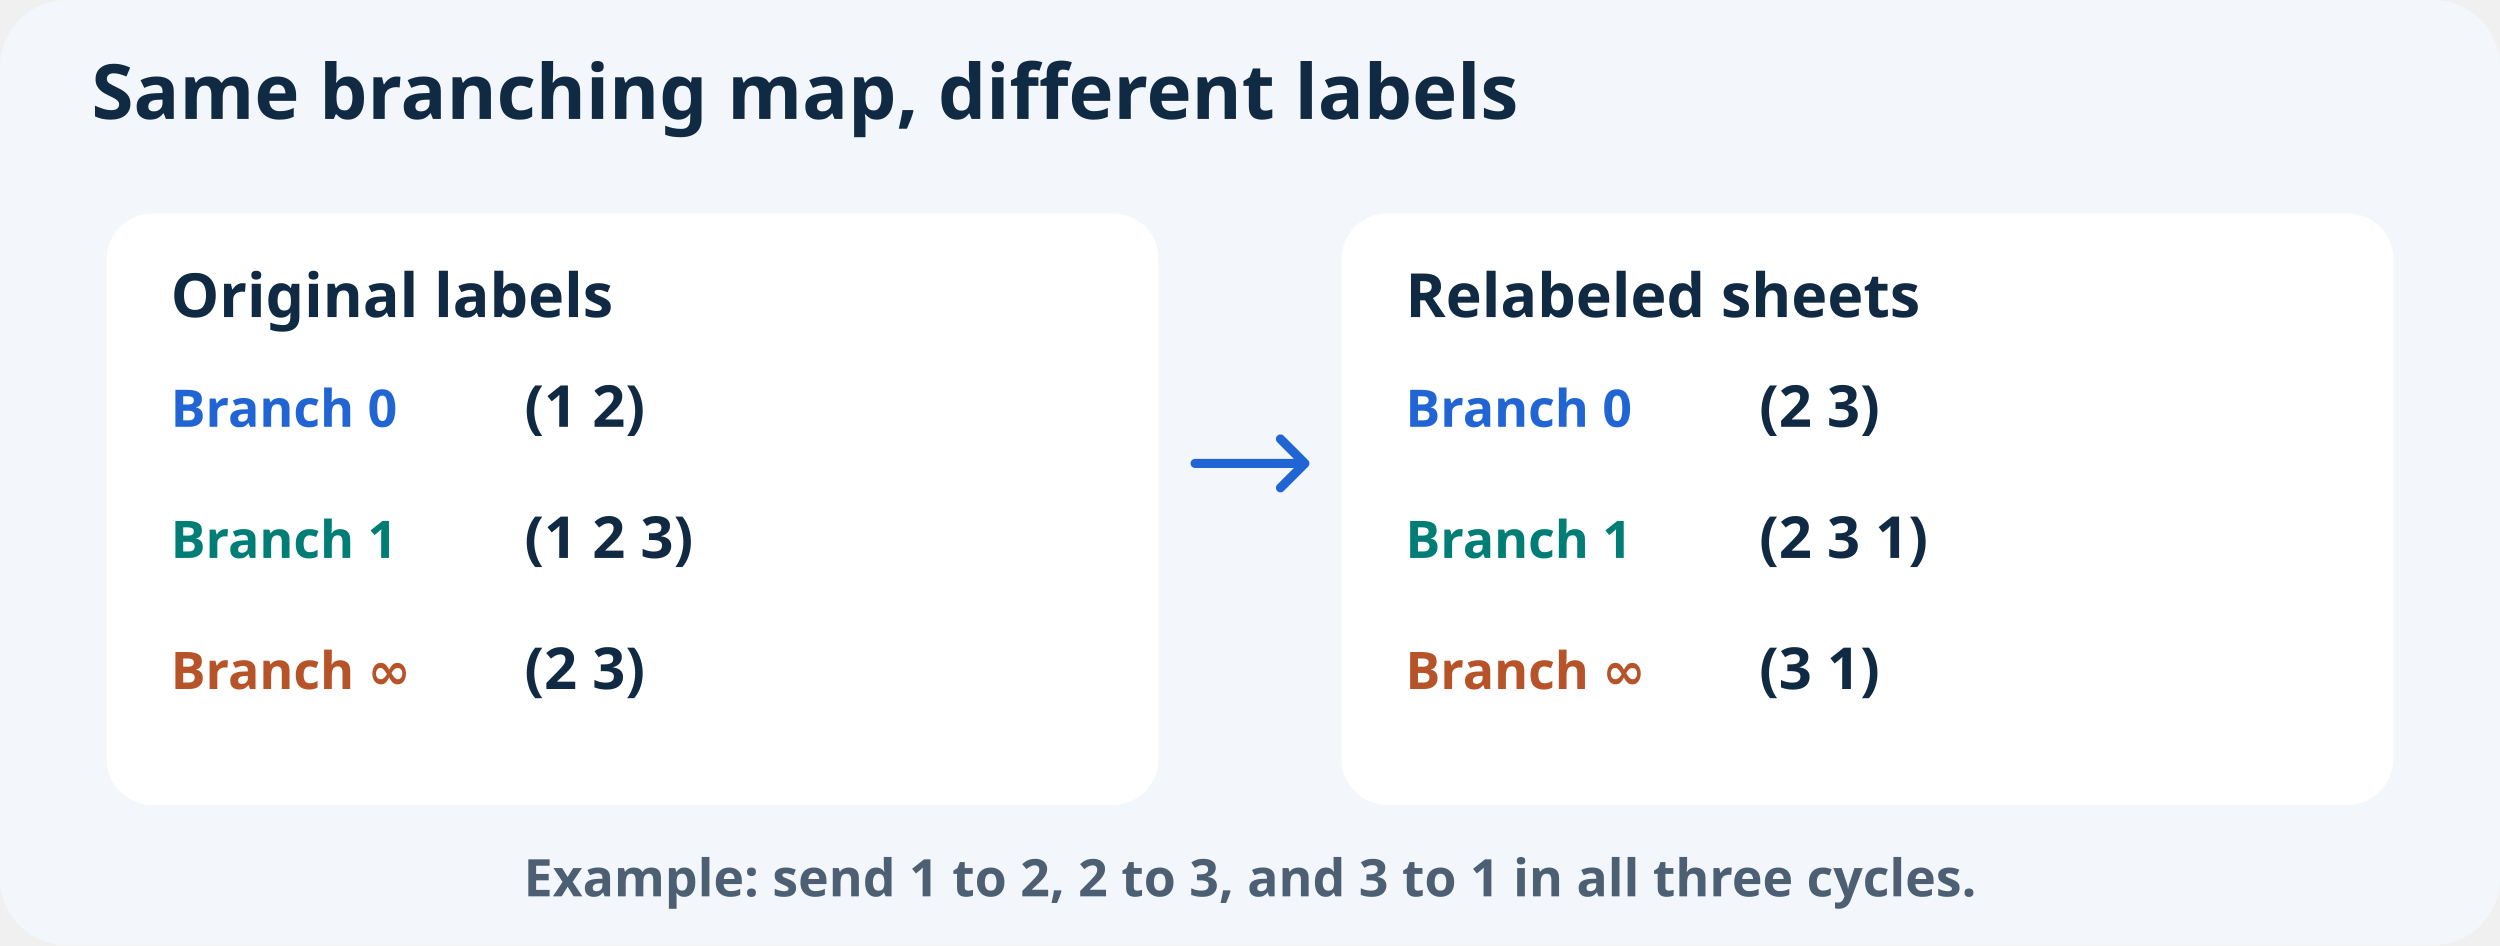
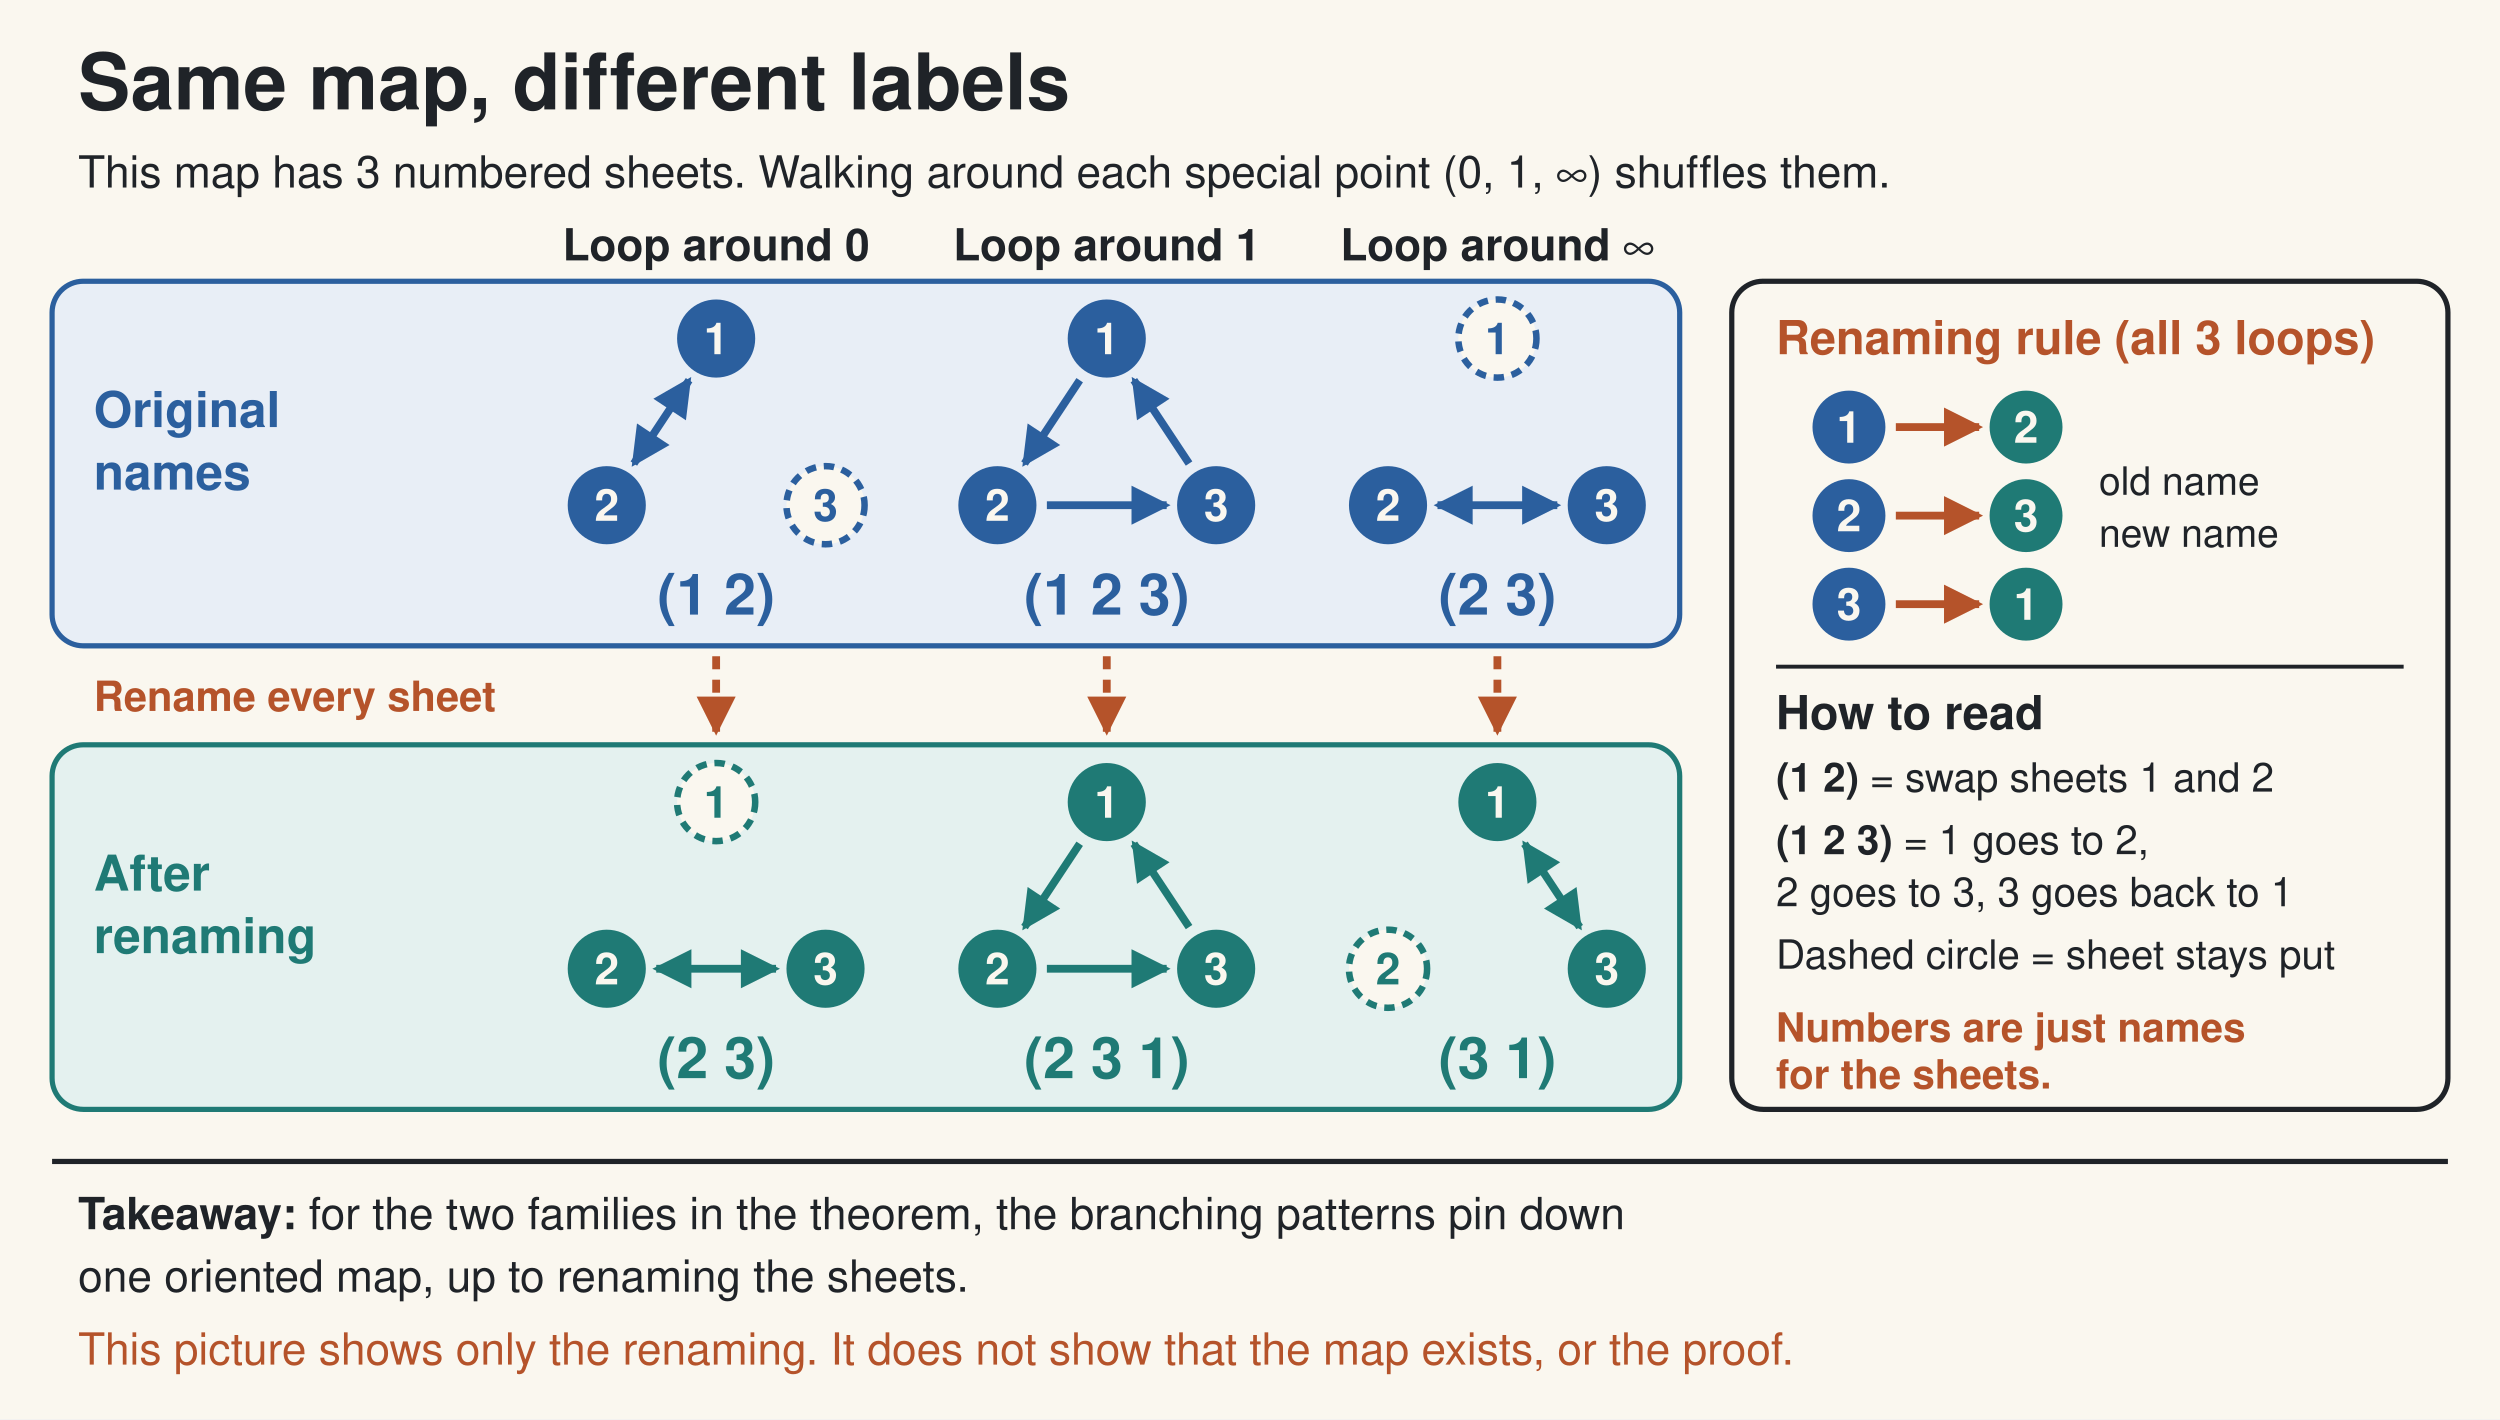
- <svg xmlns="http://www.w3.org/2000/svg" viewBox="0 0 820 310" role="img" aria-labelledby="title desc">
-   <rect width="820" height="310" rx="22" fill="#f3f7fc" />
-   <g font-family="system-ui,sans-serif">
-     <text x="30" y="39" fill="#112a43" font-size="25" font-weight="700" text-anchor="start">Same branching map, different labels</text>
-     <rect x="35" y="70" width="345" height="194" rx="15" fill="#fff" />
-     <rect x="440" y="70" width="345" height="194" rx="15" fill="#fff" />
-     <text x="56" y="104" fill="#112a43" font-size="20" font-weight="700" text-anchor="start">Original labels</text>
-     <text x="56" y="140" fill="#2165d4" font-size="17" font-weight="650" text-anchor="start">Branch 0</text>
-     <text x="172" y="140" fill="#112a43" font-size="19" font-weight="600" text-anchor="start">(1 2)</text>
-     <text x="56" y="183" fill="#007d75" font-size="17" font-weight="650" text-anchor="start">Branch 1</text>
-     <text x="172" y="183" fill="#112a43" font-size="19" font-weight="600" text-anchor="start">(1 2 3)</text>
-     <text x="56" y="226" fill="#b65329" font-size="17" font-weight="650" text-anchor="start">Branch ∞</text>
-     <text x="172" y="226" fill="#112a43" font-size="19" font-weight="600" text-anchor="start">(2 3)</text>
-     <text x="461" y="104" fill="#112a43" font-size="20" font-weight="700" text-anchor="start">Relabeled sheets</text>
-     <text x="461" y="140" fill="#2165d4" font-size="17" font-weight="650" text-anchor="start">Branch 0</text>
-     <text x="577" y="140" fill="#112a43" font-size="19" font-weight="600" text-anchor="start">(2 3)</text>
-     <text x="461" y="183" fill="#007d75" font-size="17" font-weight="650" text-anchor="start">Branch 1</text>
-     <text x="577" y="183" fill="#112a43" font-size="19" font-weight="600" text-anchor="start">(2 3 1)</text>
-     <text x="461" y="226" fill="#b65329" font-size="17" font-weight="650" text-anchor="start">Branch ∞</text>
-     <text x="577" y="226" fill="#112a43" font-size="19" font-weight="600" text-anchor="start">(3 1)</text>
-     <path d="M392 152 H428 M420 144 L428 152 L420 160" fill="none" stroke="#2165d4" stroke-width="3" stroke-linecap="round" stroke-linejoin="round" />
-     <text x="410" y="294" fill="#4d6073" font-size="17" font-weight="600" text-anchor="middle">Example: send 1 to 2, 2 to 3, and 3 to 1 in all three cycles.</text>
+ <svg xmlns="http://www.w3.org/2000/svg" viewBox="0 0 960 545" width="960" height="545" role="img" aria-labelledby="t d" font-family="Helvetica, Arial, sans-serif">
+   <defs>
+     <marker id="ab" viewBox="0 0 10 10" refX="9" refY="5" markerWidth="5" markerHeight="5" orient="auto-start-reverse">
+       <path d="M0,0 L10,5 L0,10 z" fill="#2b5f9e" />
+     </marker>
+     <marker id="at" viewBox="0 0 10 10" refX="9" refY="5" markerWidth="5" markerHeight="5" orient="auto-start-reverse">
+       <path d="M0,0 L10,5 L0,10 z" fill="#1f7a75" />
+     </marker>
+     <marker id="ar" viewBox="0 0 10 10" refX="9" refY="5" markerWidth="5" markerHeight="5" orient="auto-start-reverse">
+       <path d="M0,0 L10,5 L0,10 z" fill="#b5532a" />
+     </marker>
+   </defs>
+   <rect width="960" height="545" fill="#faf7ef" />
+   <text x="30" y="42" font-size="30" font-weight="700" fill="#1f2328">Same map, different labels</text>
+   <text x="30" y="72" font-size="17" fill="#1f2328">This map has 3 numbered sheets. Walking around each special point (0, 1, ∞) shuffles them.</text>
+   <g font-size="17" font-weight="700" fill="#1f2328" text-anchor="middle">
+     <text x="275" y="100">Loop around 0</text>
+     <text x="425" y="100">Loop around 1</text>
+     <text x="575" y="100">Loop around ∞</text>
+   </g>
+   <rect x="20" y="108" width="625" height="140" rx="12" fill="#e8eef6" stroke="#2b5f9e" stroke-width="2" />
+   <rect x="20" y="286" width="625" height="140" rx="12" fill="#e4f1ef" stroke="#1f7a75" stroke-width="2" />
+   <g font-size="19" font-weight="700">
+     <text x="36" y="164" fill="#2b5f9e">Original</text>
+     <text x="36" y="188" fill="#2b5f9e">names</text>
+     <text x="36" y="342" fill="#1f7a75">After</text>
+     <text x="36" y="366" fill="#1f7a75">renaming</text>
+   </g>
+   <text x="36" y="273" font-size="16" font-weight="700" fill="#b5532a">Rename every sheet</text>
+   <g stroke="#b5532a" stroke-width="3" stroke-dasharray="5 4" marker-end="url(#ar)">
+     <line x1="275" y1="252" x2="275" y2="281" />
+     <line x1="425" y1="252" x2="425" y2="281" />
+     <line x1="575" y1="252" x2="575" y2="281" />
+   </g>
+   <g stroke="#2b5f9e" stroke-width="3" fill="none">
+     <line x1="264.6" y1="146" x2="243.4" y2="178" marker-start="url(#ab)" marker-end="url(#ab)" />
+   </g>
+   <g stroke="#2b5f9e" stroke-width="3" fill="none" marker-end="url(#ab)">
+     <line x1="414.6" y1="146" x2="393.4" y2="178" />
+     <line x1="402" y1="194" x2="448" y2="194" />
+     <line x1="456.6" y1="178" x2="435.4" y2="146" />
+   </g>
+   <g stroke="#2b5f9e" stroke-width="3" fill="none">
+     <line x1="552" y1="194" x2="598" y2="194" marker-start="url(#ab)" marker-end="url(#ab)" />
+   </g>
+   <g stroke="#1f7a75" stroke-width="3" fill="none">
+     <line x1="252" y1="372" x2="298" y2="372" marker-start="url(#at)" marker-end="url(#at)" />
+   </g>
+   <g stroke="#1f7a75" stroke-width="3" fill="none" marker-end="url(#at)">
+     <line x1="402" y1="372" x2="448" y2="372" />
+     <line x1="456.6" y1="356" x2="435.4" y2="324" />
+     <line x1="414.6" y1="324" x2="393.4" y2="356" />
+   </g>
+   <g stroke="#1f7a75" stroke-width="3" fill="none">
+     <line x1="585.4" y1="324" x2="606.6" y2="356" marker-start="url(#at)" marker-end="url(#at)" />
+   </g>
+   <g font-size="17" font-weight="700" text-anchor="middle">
+     <circle cx="275" cy="130" r="15" fill="#2b5f9e" />
+     <text x="275" y="136" fill="#faf7ef">1</text>
+     <circle cx="233" cy="194" r="15" fill="#2b5f9e" />
+     <text x="233" y="200" fill="#faf7ef">2</text>
+     <circle cx="317" cy="194" r="15" fill="#faf7ef" stroke="#2b5f9e" stroke-width="2.5" stroke-dasharray="4 3" />
+     <text x="317" y="200" fill="#2b5f9e">3</text>
+     <circle cx="425" cy="130" r="15" fill="#2b5f9e" />
+     <text x="425" y="136" fill="#faf7ef">1</text>
+     <circle cx="383" cy="194" r="15" fill="#2b5f9e" />
+     <text x="383" y="200" fill="#faf7ef">2</text>
+     <circle cx="467" cy="194" r="15" fill="#2b5f9e" />
+     <text x="467" y="200" fill="#faf7ef">3</text>
+     <circle cx="575" cy="130" r="15" fill="#faf7ef" stroke="#2b5f9e" stroke-width="2.5" stroke-dasharray="4 3" />
+     <text x="575" y="136" fill="#2b5f9e">1</text>
+     <circle cx="533" cy="194" r="15" fill="#2b5f9e" />
+     <text x="533" y="200" fill="#faf7ef">2</text>
+     <circle cx="617" cy="194" r="15" fill="#2b5f9e" />
+     <text x="617" y="200" fill="#faf7ef">3</text>
+     <circle cx="275" cy="308" r="15" fill="#faf7ef" stroke="#1f7a75" stroke-width="2.5" stroke-dasharray="4 3" />
+     <text x="275" y="314" fill="#1f7a75">1</text>
+     <circle cx="233" cy="372" r="15" fill="#1f7a75" />
+     <text x="233" y="378" fill="#faf7ef">2</text>
+     <circle cx="317" cy="372" r="15" fill="#1f7a75" />
+     <text x="317" y="378" fill="#faf7ef">3</text>
+     <circle cx="425" cy="308" r="15" fill="#1f7a75" />
+     <text x="425" y="314" fill="#faf7ef">1</text>
+     <circle cx="383" cy="372" r="15" fill="#1f7a75" />
+     <text x="383" y="378" fill="#faf7ef">2</text>
+     <circle cx="467" cy="372" r="15" fill="#1f7a75" />
+     <text x="467" y="378" fill="#faf7ef">3</text>
+     <circle cx="575" cy="308" r="15" fill="#1f7a75" />
+     <text x="575" y="314" fill="#faf7ef">1</text>
+     <circle cx="533" cy="372" r="15" fill="#faf7ef" stroke="#1f7a75" stroke-width="2.5" stroke-dasharray="4 3" />
+     <text x="533" y="378" fill="#1f7a75">2</text>
+     <circle cx="617" cy="372" r="15" fill="#1f7a75" />
+     <text x="617" y="378" fill="#faf7ef">3</text>
+   </g>
+   <g font-size="22" font-weight="700" text-anchor="middle">
+     <text x="275" y="236" fill="#2b5f9e">(1 2)</text>
+     <text x="425" y="236" fill="#2b5f9e">(1 2 3)</text>
+     <text x="575" y="236" fill="#2b5f9e">(2 3)</text>
+     <text x="275" y="414" fill="#1f7a75">(2 3)</text>
+     <text x="425" y="414" fill="#1f7a75">(2 3 1)</text>
+     <text x="575" y="414" fill="#1f7a75">(3 1)</text>
+   </g>
+   <rect x="665" y="108" width="275" height="318" rx="12" fill="#faf7ef" stroke="#1f2328" stroke-width="2" />
+   <text x="682" y="136" font-size="18" font-weight="700" fill="#b5532a">Renaming rule (all 3 loops)</text>
+   <g font-size="17" font-weight="700" text-anchor="middle">
+     <circle cx="710" cy="164" r="14" fill="#2b5f9e" />
+     <text x="710" y="170" fill="#faf7ef">1</text>
+     <line x1="728" y1="164" x2="760" y2="164" stroke="#b5532a" stroke-width="3" marker-end="url(#ar)" />
+     <circle cx="778" cy="164" r="14" fill="#1f7a75" />
+     <text x="778" y="170" fill="#faf7ef">2</text>
+     <circle cx="710" cy="198" r="14" fill="#2b5f9e" />
+     <text x="710" y="204" fill="#faf7ef">2</text>
+     <line x1="728" y1="198" x2="760" y2="198" stroke="#b5532a" stroke-width="3" marker-end="url(#ar)" />
+     <circle cx="778" cy="198" r="14" fill="#1f7a75" />
+     <text x="778" y="204" fill="#faf7ef">3</text>
+     <circle cx="710" cy="232" r="14" fill="#2b5f9e" />
+     <text x="710" y="238" fill="#faf7ef">3</text>
+     <line x1="728" y1="232" x2="760" y2="232" stroke="#b5532a" stroke-width="3" marker-end="url(#ar)" />
+     <circle cx="778" cy="232" r="14" fill="#1f7a75" />
+     <text x="778" y="238" fill="#faf7ef">1</text>
+   </g>
+   <text x="806" y="190" font-size="15" fill="#1f2328">old name</text>
+   <text x="806" y="210" font-size="15" fill="#1f2328">new name</text>
+   <line x1="682" y1="256" x2="923" y2="256" stroke="#1f2328" stroke-width="1.5" />
+   <text x="682" y="280" font-size="18" font-weight="700" fill="#1f2328">How to read</text>
+   <g font-size="15.5" fill="#1f2328">
+     <text x="682" y="304">
+       <tspan font-weight="700">(1 2)</tspan> = swap sheets 1 and 2</text>
+     <text x="682" y="328">
+       <tspan font-weight="700">(1 2 3)</tspan> = 1 goes to 2,</text>
+     <text x="682" y="348">2 goes to 3, 3 goes back to 1</text>
+     <text x="682" y="372">Dashed circle = sheet stays put</text>
+     <text x="682" y="400" font-weight="700" fill="#b5532a">Numbers are just names</text>
+     <text x="682" y="418" font-weight="700" fill="#b5532a">for the sheets.</text>
+   </g>
+   <line x1="20" y1="446" x2="940" y2="446" stroke="#1f2328" stroke-width="2" />
+   <g font-size="17" fill="#1f2328">
+     <text x="30" y="472">
+       <tspan font-weight="700">Takeaway:</tspan> for the two families in the theorem, the branching patterns pin down</text>
+     <text x="30" y="496">one oriented map, up to renaming the sheets.</text>
+     <text x="30" y="524" fill="#b5532a">This picture shows only the renaming. It does not show that the map exists, or the proof.</text>
  </g>
</svg>
